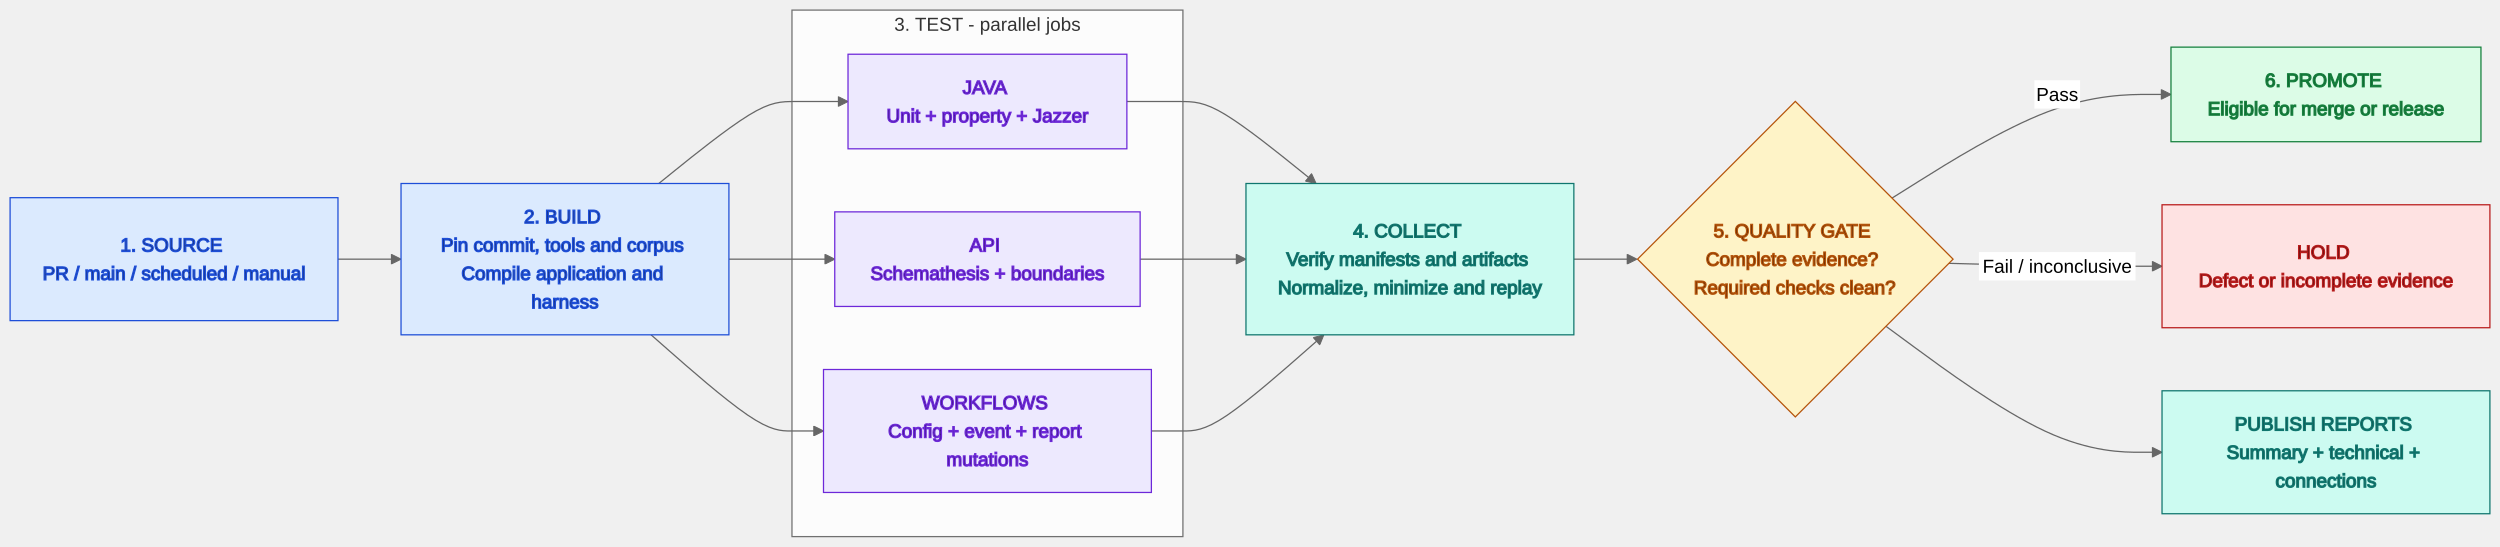
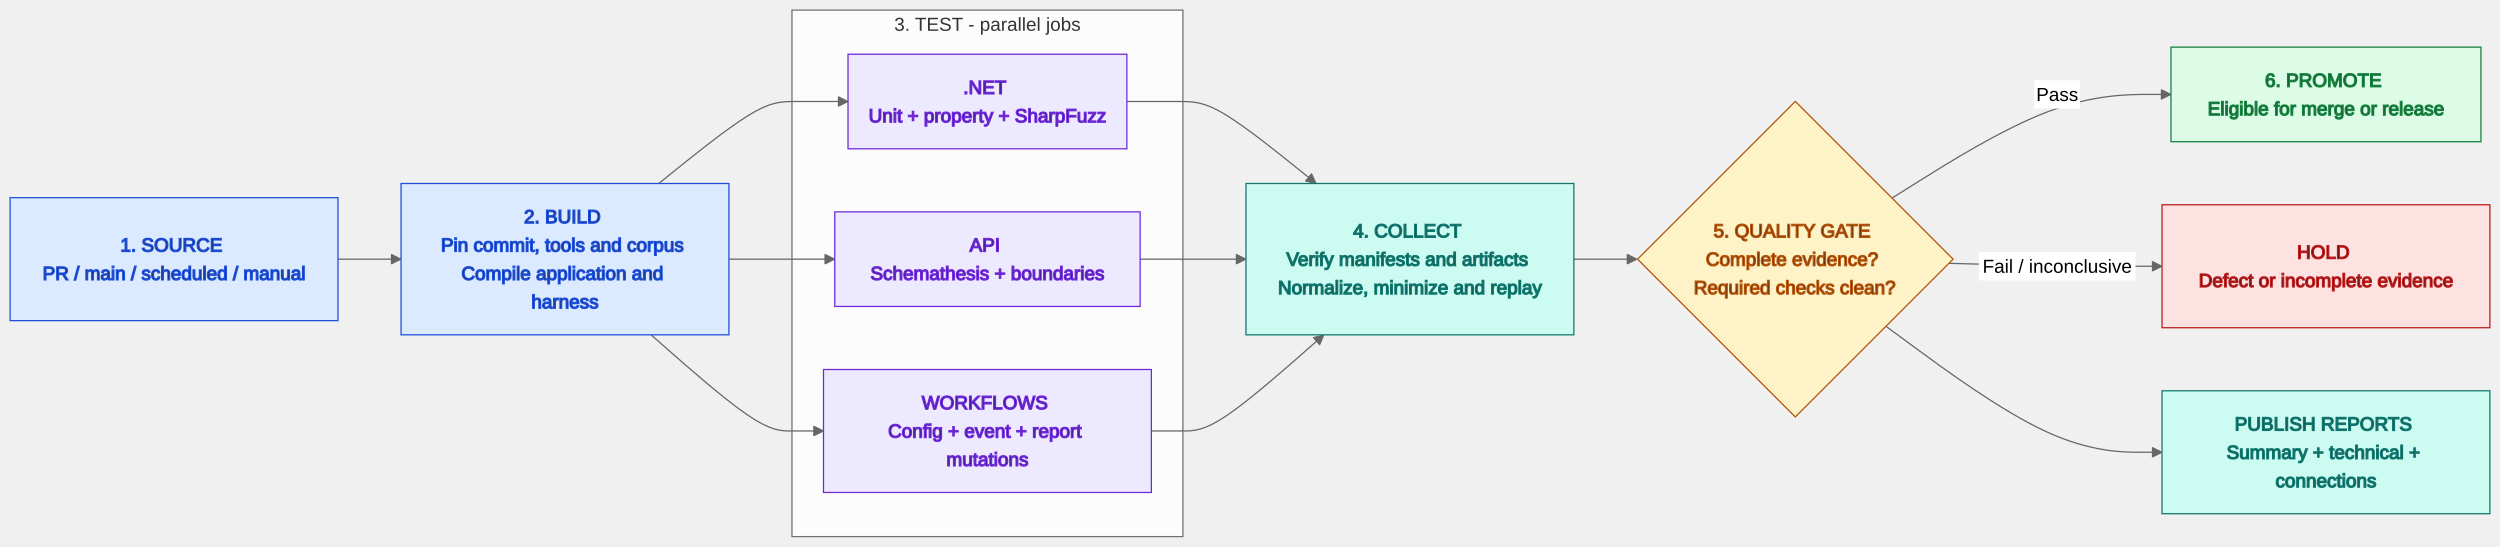
<svg xmlns="http://www.w3.org/2000/svg" id="d193fe271a474" width="1982.391" class="flowchart" height="433.5" viewBox="0 0 1982.391 433.5" role="graphics-document document" aria-roledescription="flowchart-v2" style="background: rgb(255, 255, 255);">
  <style>#d193fe271a474{font-family:Segoe UI,Arial,sans-serif;font-size:15px;fill:#000000;}@keyframes edge-animation-frame{from{stroke-dashoffset:0;}}@keyframes dash{to{stroke-dashoffset:0;}}#d193fe271a474 .edge-animation-slow{stroke-dasharray:9,5!important;stroke-dashoffset:900;animation:dash 50s linear infinite;stroke-linecap:round;}#d193fe271a474 .edge-animation-fast{stroke-dasharray:9,5!important;stroke-dashoffset:900;animation:dash 20s linear infinite;stroke-linecap:round;}#d193fe271a474 .error-icon{fill:#552222;}#d193fe271a474 .error-text{fill:#552222;stroke:#552222;}#d193fe271a474 .edge-thickness-normal{stroke-width:1px;}#d193fe271a474 .edge-thickness-thick{stroke-width:3.5px;}#d193fe271a474 .edge-pattern-solid{stroke-dasharray:0;}#d193fe271a474 .edge-thickness-invisible{stroke-width:0;fill:none;}#d193fe271a474 .edge-pattern-dashed{stroke-dasharray:3;}#d193fe271a474 .edge-pattern-dotted{stroke-dasharray:2;}#d193fe271a474 .marker{fill:#666;stroke:#666;}#d193fe271a474 .marker.cross{stroke:#666;}#d193fe271a474 svg{font-family:Segoe UI,Arial,sans-serif;font-size:15px;}#d193fe271a474 p{margin:0;}#d193fe271a474 .label{font-family:Segoe UI,Arial,sans-serif;color:#000000;}#d193fe271a474 .cluster-label text{fill:#333;}#d193fe271a474 .cluster-label span{color:#333;}#d193fe271a474 .cluster-label span p{background-color:transparent;}#d193fe271a474 .label text,#d193fe271a474 span{fill:#000000;color:#000000;}#d193fe271a474 .node rect,#d193fe271a474 .node circle,#d193fe271a474 .node ellipse,#d193fe271a474 .node polygon,#d193fe271a474 .node path{fill:#eee;stroke:#999;stroke-width:1px;}#d193fe271a474 .rough-node .label text,#d193fe271a474 .node .label text,#d193fe271a474 .image-shape .label,#d193fe271a474 .icon-shape .label{text-anchor:middle;}#d193fe271a474 .node .katex path{fill:#000;stroke:#000;stroke-width:1px;}#d193fe271a474 .rough-node .label,#d193fe271a474 .node .label,#d193fe271a474 .image-shape .label,#d193fe271a474 .icon-shape .label{text-align:center;}#d193fe271a474 .node.clickable{cursor:pointer;}#d193fe271a474 .root .anchor path{fill:#666!important;stroke-width:0;stroke:#666;}#d193fe271a474 .arrowheadPath{fill:#333333;}#d193fe271a474 .edgePath .path{stroke:#666;stroke-width:2.0px;}#d193fe271a474 .flowchart-link{stroke:#666;fill:none;}#d193fe271a474 .edgeLabel{background-color:#ffffff;text-align:center;}#d193fe271a474 .edgeLabel p{background-color:#ffffff;}#d193fe271a474 .edgeLabel rect{opacity:0.5;background-color:#ffffff;fill:#ffffff;}#d193fe271a474 .labelBkg{background-color:rgba(255, 255, 255, 0.5);}#d193fe271a474 .cluster rect{fill:hsl(0, 0%, 98.922%);stroke:#707070;stroke-width:1px;}#d193fe271a474 .cluster text{fill:#333;}#d193fe271a474 .cluster span{color:#333;}#d193fe271a474 div.mermaidTooltip{position:absolute;text-align:center;max-width:200px;padding:2px;font-family:Segoe UI,Arial,sans-serif;font-size:12px;background:hsl(-160, 0%, 93.333%);border:1px solid #707070;border-radius:2px;pointer-events:none;z-index:100;}#d193fe271a474 .flowchartTitleText{text-anchor:middle;font-size:18px;fill:#000000;}#d193fe271a474 rect.text{fill:none;stroke-width:0;}#d193fe271a474 .icon-shape,#d193fe271a474 .image-shape{background-color:#ffffff;text-align:center;}#d193fe271a474 .icon-shape p,#d193fe271a474 .image-shape p{background-color:#ffffff;padding:2px;}#d193fe271a474 .icon-shape rect,#d193fe271a474 .image-shape rect{opacity:0.5;background-color:#ffffff;fill:#ffffff;}#d193fe271a474 .label-icon{display:inline-block;height:1em;overflow:visible;vertical-align:-0.125em;}#d193fe271a474 .node .label-icon path{fill:currentColor;stroke:revert;stroke-width:revert;}#d193fe271a474 :root{--mermaid-font-family:"trebuchet ms",verdana,arial,sans-serif;}#d193fe271a474 .source&gt;*{fill:#dbeafe!important;stroke:#1d4ed8!important;color:#172554!important;}#d193fe271a474 .source span{fill:#dbeafe!important;stroke:#1d4ed8!important;color:#172554!important;}#d193fe271a474 .source tspan{fill:#172554!important;}#d193fe271a474 .test&gt;*{fill:#ede9fe!important;stroke:#6d28d9!important;color:#2e1065!important;}#d193fe271a474 .test span{fill:#ede9fe!important;stroke:#6d28d9!important;color:#2e1065!important;}#d193fe271a474 .test tspan{fill:#2e1065!important;}#d193fe271a474 .evidence&gt;*{fill:#ccfbf1!important;stroke:#0f766e!important;color:#134e4a!important;}#d193fe271a474 .evidence span{fill:#ccfbf1!important;stroke:#0f766e!important;color:#134e4a!important;}#d193fe271a474 .evidence tspan{fill:#134e4a!important;}#d193fe271a474 .gate&gt;*{fill:#fef3c7!important;stroke:#b45309!important;color:#451a03!important;}#d193fe271a474 .gate span{fill:#fef3c7!important;stroke:#b45309!important;color:#451a03!important;}#d193fe271a474 .gate tspan{fill:#451a03!important;}#d193fe271a474 .pass&gt;*{fill:#dcfce7!important;stroke:#15803d!important;color:#14532d!important;}#d193fe271a474 .pass span{fill:#dcfce7!important;stroke:#15803d!important;color:#14532d!important;}#d193fe271a474 .pass tspan{fill:#14532d!important;}#d193fe271a474 .hold&gt;*{fill:#fee2e2!important;stroke:#b91c1c!important;color:#450a0a!important;}#d193fe271a474 .hold span{fill:#fee2e2!important;stroke:#b91c1c!important;color:#450a0a!important;}#d193fe271a474 .hold tspan{fill:#450a0a!important;}</style>
  <g>
    <marker id="d193fe271a474_flowchart-v2-pointEnd" class="marker flowchart-v2" viewBox="0 0 10 10" refX="5" refY="5" markerUnits="userSpaceOnUse" markerWidth="8" markerHeight="8" orient="auto">
      <path d="M 0 0 L 10 5 L 0 10 z" class="arrowMarkerPath" style="stroke-width: 1; stroke-dasharray: 1, 0;" />
    </marker>
    <marker id="d193fe271a474_flowchart-v2-pointStart" class="marker flowchart-v2" viewBox="0 0 10 10" refX="4.5" refY="5" markerUnits="userSpaceOnUse" markerWidth="8" markerHeight="8" orient="auto">
      <path d="M 0 5 L 10 10 L 10 0 z" class="arrowMarkerPath" style="stroke-width: 1; stroke-dasharray: 1, 0;" />
    </marker>
    <marker id="d193fe271a474_flowchart-v2-circleEnd" class="marker flowchart-v2" viewBox="0 0 10 10" refX="11" refY="5" markerUnits="userSpaceOnUse" markerWidth="11" markerHeight="11" orient="auto">
      <circle cx="5" cy="5" r="5" class="arrowMarkerPath" style="stroke-width: 1; stroke-dasharray: 1, 0;" />
    </marker>
    <marker id="d193fe271a474_flowchart-v2-circleStart" class="marker flowchart-v2" viewBox="0 0 10 10" refX="-1" refY="5" markerUnits="userSpaceOnUse" markerWidth="11" markerHeight="11" orient="auto">
      <circle cx="5" cy="5" r="5" class="arrowMarkerPath" style="stroke-width: 1; stroke-dasharray: 1, 0;" />
    </marker>
    <marker id="d193fe271a474_flowchart-v2-crossEnd" class="marker cross flowchart-v2" viewBox="0 0 11 11" refX="12" refY="5.2" markerUnits="userSpaceOnUse" markerWidth="11" markerHeight="11" orient="auto">
      <path d="M 1,1 l 9,9 M 10,1 l -9,9" class="arrowMarkerPath" style="stroke-width: 2; stroke-dasharray: 1, 0;" />
    </marker>
    <marker id="d193fe271a474_flowchart-v2-crossStart" class="marker cross flowchart-v2" viewBox="0 0 11 11" refX="-1" refY="5.2" markerUnits="userSpaceOnUse" markerWidth="11" markerHeight="11" orient="auto">
      <path d="M 1,1 l 9,9 M 10,1 l -9,9" class="arrowMarkerPath" style="stroke-width: 2; stroke-dasharray: 1, 0;" />
    </marker>
    <g class="root">
      <g class="clusters">
        <g class="cluster" id="Tests" data-look="classic">
          <rect style="" x="628" y="8" width="310" height="417.5" />
          <g class="cluster-label" transform="translate(712.6484, 8)">
            <g>
              <text text-anchor="middle" fill="#000" font-size="15">
                <tspan x="70.352" y="11.25" dominant-baseline="central">3. TEST - parallel jobs</tspan>
              </text>
            </g>
          </g>
        </g>
      </g>
      <g class="edgePaths">
        <path d="M268,205.5L272.167,205.5C276.333,205.5,284.667,205.5,292.333,205.5C300,205.5,307,205.5,310.5,205.5L314,205.5" id="L_Source_Build_0" class="edge-thickness-normal edge-pattern-solid edge-thickness-normal edge-pattern-solid flowchart-link" style=";" data-edge="true" data-et="edge" data-id="L_Source_Build_0" data-points="W3sieCI6MjY4LCJ5IjoyMDUuNX0seyJ4IjoyOTMsInkiOjIwNS41fSx7IngiOjMxOCwieSI6MjA1LjV9XQ==" marker-end="url(#d193fe271a474_flowchart-v2-pointEnd)" />
-         <path d="M522.4,145.5L535.833,134.667C549.267,123.833,576.133,102.167,593.733,91.333C611.333,80.5,619.667,80.5,630.573,80.5C641.479,80.5,654.958,80.5,661.698,80.5L668.438,80.5" id="L_Build_Java_0" class="edge-thickness-normal edge-pattern-solid edge-thickness-normal edge-pattern-solid flowchart-link" style=";" data-edge="true" data-et="edge" data-id="L_Build_Java_0" data-points="W3sieCI6NTIyLjQsInkiOjE0NS41fSx7IngiOjYwMywieSI6ODAuNX0seyJ4Ijo2MjgsInkiOjgwLjV9LHsieCI6NjcyLjQzNzUsInkiOjgwLjV9XQ==" marker-end="url(#d193fe271a474_flowchart-v2-pointEnd)" />
+         <path d="M522.4,145.5L535.833,134.667C549.267,123.833,576.133,102.167,593.733,91.333C611.333,80.5,619.667,80.5,630.573,80.5C641.479,80.5,654.958,80.5,661.698,80.5L668.438,80.5" id="L_Build_Dotnet_0" class="edge-thickness-normal edge-pattern-solid edge-thickness-normal edge-pattern-solid flowchart-link" style=";" data-edge="true" data-et="edge" data-id="L_Build_Dotnet_0" data-points="W3sieCI6NTIyLjQsInkiOjE0NS41fSx7IngiOjYwMywieSI6ODAuNX0seyJ4Ijo2MjgsInkiOjgwLjV9LHsieCI6NjcyLjQzNzUsInkiOjgwLjV9XQ==" marker-end="url(#d193fe271a474_flowchart-v2-pointEnd)" />
        <path d="M578,205.5L582.167,205.5C586.333,205.5,594.667,205.5,603,205.5C611.333,205.5,619.667,205.5,628.82,205.5C637.974,205.5,647.948,205.5,652.935,205.5L657.922,205.5" id="L_Build_HTTP_0" class="edge-thickness-normal edge-pattern-solid edge-thickness-normal edge-pattern-solid flowchart-link" style=";" data-edge="true" data-et="edge" data-id="L_Build_HTTP_0" data-points="W3sieCI6NTc4LCJ5IjoyMDUuNX0seyJ4Ijo2MDMsInkiOjIwNS41fSx7IngiOjYyOCwieSI6MjA1LjV9LHsieCI6NjYxLjkyMTg3NSwieSI6MjA1LjV9XQ==" marker-end="url(#d193fe271a474_flowchart-v2-pointEnd)" />
        <path d="M516.257,265.5L530.714,278.208C545.171,290.917,574.086,316.333,592.709,329.042C611.333,341.75,619.667,341.75,627.333,341.75C635,341.75,642,341.75,645.5,341.75L649,341.75" id="L_Build_Workflow_0" class="edge-thickness-normal edge-pattern-solid edge-thickness-normal edge-pattern-solid flowchart-link" style=";" data-edge="true" data-et="edge" data-id="L_Build_Workflow_0" data-points="W3sieCI6NTE2LjI1Njg4MDczMzk0NSwieSI6MjY1LjV9LHsieCI6NjAzLCJ5IjozNDEuNzV9LHsieCI6NjI4LCJ5IjozNDEuNzV9LHsieCI6NjUzLCJ5IjozNDEuNzV9XQ==" marker-end="url(#d193fe271a474_flowchart-v2-pointEnd)" />
-         <path d="M893.563,80.5L900.969,80.5C908.375,80.5,923.188,80.5,934.76,80.5C946.333,80.5,954.667,80.5,971.748,90.915C988.829,101.33,1014.658,122.159,1027.572,132.574L1040.486,142.989" id="L_Java_Evidence_0" class="edge-thickness-normal edge-pattern-solid edge-thickness-normal edge-pattern-solid flowchart-link" style=";" data-edge="true" data-et="edge" data-id="L_Java_Evidence_0" data-points="W3sieCI6ODkzLjU2MjUsInkiOjgwLjV9LHsieCI6OTM4LCJ5Ijo4MC41fSx7IngiOjk2MywieSI6ODAuNX0seyJ4IjoxMDQzLjYsInkiOjE0NS41fV0=" marker-end="url(#d193fe271a474_flowchart-v2-pointEnd)" />
+         <path d="M893.563,80.5L900.969,80.5C908.375,80.5,923.188,80.5,934.76,80.5C946.333,80.5,954.667,80.5,971.748,90.915C988.829,101.33,1014.658,122.159,1027.572,132.574L1040.486,142.989" id="L_Dotnet_Evidence_0" class="edge-thickness-normal edge-pattern-solid edge-thickness-normal edge-pattern-solid flowchart-link" style=";" data-edge="true" data-et="edge" data-id="L_Dotnet_Evidence_0" data-points="W3sieCI6ODkzLjU2MjUsInkiOjgwLjV9LHsieCI6OTM4LCJ5Ijo4MC41fSx7IngiOjk2MywieSI6ODAuNX0seyJ4IjoxMDQzLjYsInkiOjE0NS41fV0=" marker-end="url(#d193fe271a474_flowchart-v2-pointEnd)" />
        <path d="M904.078,205.5L909.732,205.5C915.385,205.5,926.693,205.5,936.513,205.5C946.333,205.5,954.667,205.5,962.333,205.5C970,205.5,977,205.5,980.5,205.5L984,205.5" id="L_HTTP_Evidence_0" class="edge-thickness-normal edge-pattern-solid edge-thickness-normal edge-pattern-solid flowchart-link" style=";" data-edge="true" data-et="edge" data-id="L_HTTP_Evidence_0" data-points="W3sieCI6OTA0LjA3ODEyNSwieSI6MjA1LjV9LHsieCI6OTM4LCJ5IjoyMDUuNX0seyJ4Ijo5NjMsInkiOjIwNS41fSx7IngiOjk4OCwieSI6MjA1LjV9XQ==" marker-end="url(#d193fe271a474_flowchart-v2-pointEnd)" />
        <path d="M913,341.75L917.167,341.75C921.333,341.75,929.667,341.75,938,341.75C946.333,341.75,954.667,341.75,972.79,329.482C990.913,317.214,1018.826,292.677,1032.782,280.409L1046.739,268.141" id="L_Workflow_Evidence_0" class="edge-thickness-normal edge-pattern-solid edge-thickness-normal edge-pattern-solid flowchart-link" style=";" data-edge="true" data-et="edge" data-id="L_Workflow_Evidence_0" data-points="W3sieCI6OTEzLCJ5IjozNDEuNzV9LHsieCI6OTM4LCJ5IjozNDEuNzV9LHsieCI6OTYzLCJ5IjozNDEuNzV9LHsieCI6MTA0OS43NDMxMTkyNjYwNTUxLCJ5IjoyNjUuNX1d" marker-end="url(#d193fe271a474_flowchart-v2-pointEnd)" />
        <path d="M1248,205.5L1252.167,205.5C1256.333,205.5,1264.667,205.5,1272.333,205.5C1280,205.5,1287,205.5,1290.5,205.5L1294,205.5" id="L_Evidence_Gate_0" class="edge-thickness-normal edge-pattern-solid edge-thickness-normal edge-pattern-solid flowchart-link" style=";" data-edge="true" data-et="edge" data-id="L_Evidence_Gate_0" data-points="W3sieCI6MTI0OCwieSI6MjA1LjV9LHsieCI6MTI3MywieSI6MjA1LjV9LHsieCI6MTI5OCwieSI6MjA1LjV9XQ==" marker-end="url(#d193fe271a474_flowchart-v2-pointEnd)" />
        <path d="M1499.973,157.27L1521.86,143.537C1543.748,129.805,1587.522,102.34,1623.775,88.607C1660.029,74.875,1688.76,74.875,1703.126,74.875L1717.492,74.875" id="L_Gate_Ready_0" class="edge-thickness-normal edge-pattern-solid edge-thickness-normal edge-pattern-solid flowchart-link" style=";" data-edge="true" data-et="edge" data-id="L_Gate_Ready_0" data-points="W3sieCI6MTQ5OS45NzI4NjU0ODI4MzM0LCJ5IjoxNTcuMjY5NzQwNDgyODMzMzZ9LHsieCI6MTYzMS4yOTY4NzUsInkiOjc0Ljg3NX0seyJ4IjoxNzIxLjQ5MjE4NzUsInkiOjc0Ljg3NX1d" marker-end="url(#d193fe271a474_flowchart-v2-pointEnd)" />
        <path d="M1544.912,208.791L1559.31,209.18C1573.707,209.569,1602.502,210.347,1630.082,210.736C1657.661,211.125,1684.026,211.125,1697.208,211.125L1710.391,211.125" id="L_Gate_Hold_0" class="edge-thickness-normal edge-pattern-solid edge-thickness-normal edge-pattern-solid flowchart-link" style=";" data-edge="true" data-et="edge" data-id="L_Gate_Hold_0" data-points="W3sieCI6MTU0NC45MTIwNjEyMDUxOTU2LCJ5IjoyMDguNzkxMDYzNzk0ODA0MzN9LHsieCI6MTYzMS4yOTY4NzUsInkiOjIxMS4xMjV9LHsieCI6MTcxNC4zOTA2MjUsInkiOjIxMS4xMjV9XQ==" marker-end="url(#d193fe271a474_flowchart-v2-pointEnd)" />
        <path d="M1495.186,258.517L1517.871,275.202C1540.556,291.886,1585.927,325.256,1621.794,341.94C1657.661,358.625,1684.026,358.625,1697.208,358.625L1710.391,358.625" id="L_Gate_Report_0" class="edge-thickness-normal edge-pattern-solid edge-thickness-normal edge-pattern-solid flowchart-link" style=";" data-edge="true" data-et="edge" data-id="L_Gate_Report_0" data-points="W3sieCI6MTQ5NS4xODU5NjUxNjk1MTcyLCJ5IjoyNTguNTE3MTU5ODMwNDgyOH0seyJ4IjoxNjMxLjI5Njg3NSwieSI6MzU4LjYyNX0seyJ4IjoxNzE0LjM5MDYyNSwieSI6MzU4LjYyNX1d" marker-end="url(#d193fe271a474_flowchart-v2-pointEnd)" />
      </g>
      <g class="edgeLabels">
        <g class="edgeLabel">
          <g class="label" data-id="L_Source_Build_0" transform="translate(0, 0)" />
        </g>
        <g class="edgeLabel">
-           <g class="label" data-id="L_Build_Java_0" transform="translate(0, 0)" />
+           <g class="label" data-id="L_Build_Dotnet_0" transform="translate(0, 0)" />
        </g>
        <g class="edgeLabel">
          <g class="label" data-id="L_Build_HTTP_0" transform="translate(0, 0)" />
        </g>
        <g class="edgeLabel">
          <g class="label" data-id="L_Build_Workflow_0" transform="translate(0, 0)" />
        </g>
        <g class="edgeLabel">
-           <g class="label" data-id="L_Java_Evidence_0" transform="translate(0, 0)" />
+           <g class="label" data-id="L_Dotnet_Evidence_0" transform="translate(0, 0)" />
        </g>
        <g class="edgeLabel">
          <g class="label" data-id="L_HTTP_Evidence_0" transform="translate(0, 0)" />
        </g>
        <g class="edgeLabel">
          <g class="label" data-id="L_Workflow_Evidence_0" transform="translate(0, 0)" />
        </g>
        <g class="edgeLabel">
          <g class="label" data-id="L_Evidence_Gate_0" transform="translate(0, 0)" />
        </g>
        <g class="edgeLabel" transform="translate(1631.297, 74.875)">
          <g class="label" data-id="L_Gate_Ready_0" transform="translate(-14.125, -11.25)">
            <g>
              <rect width="36.25" height="22.5" x="-4" y="0" fill="#ffffff" style="fill:#ffffff;opacity:1" />
              <text text-anchor="middle" fill="#000" font-size="15">
                <tspan x="14.125" y="11.25" dominant-baseline="central">Pass</tspan>
              </text>
            </g>
          </g>
        </g>
        <g class="edgeLabel" transform="translate(1631.297, 211.125)">
          <g class="label" data-id="L_Gate_Hold_0" transform="translate(-58.09375, -11.25)">
            <g>
              <rect width="124.188" height="22.5" x="-4" y="0" fill="#ffffff" style="fill:#ffffff;opacity:1" />
              <text text-anchor="middle" fill="#000" font-size="15">
                <tspan x="58.094" y="11.25" dominant-baseline="central">Fail / inconclusive</tspan>
              </text>
            </g>
          </g>
        </g>
        <g class="edgeLabel">
          <g class="label" data-id="L_Gate_Report_0" transform="translate(0, 0)" />
        </g>
      </g>
      <g class="nodes">
        <g class="node default source" id="flowchart-Source-0" transform="translate(138, 205.5)">
          <rect class="basic label-container" style="fill:#dbeafe !important;stroke:#1d4ed8 !important" x="-130" y="-48.75" width="260" height="97.5" />
          <g class="label" style="color:#172554 !important" transform="translate(-100, -33.75)">
            <rect />
            <g>
              <text text-anchor="middle" fill="rgb(23, 37, 84)" font-size="15">
                <tspan x="100" y="22.5" dominant-baseline="central">1. SOURCE</tspan>
                <tspan x="100" y="45" dominant-baseline="central">PR / main / scheduled / manual</tspan>
              </text>
            </g>
          </g>
        </g>
        <g class="node default source" id="flowchart-Build-1" transform="translate(448, 205.5)">
          <rect class="basic label-container" style="fill:#dbeafe !important;stroke:#1d4ed8 !important" x="-130" y="-60" width="260" height="120" />
          <g class="label" style="color:#172554 !important" transform="translate(-100, -45)">
            <rect />
            <g>
              <text text-anchor="middle" fill="rgb(23, 37, 84)" font-size="15">
                <tspan x="100" y="11.25" dominant-baseline="central">2. BUILD</tspan>
                <tspan x="100" y="33.75" dominant-baseline="central">Pin commit, tools and corpus</tspan>
                <tspan x="100" y="56.25" dominant-baseline="central">Compile application and</tspan>
                <tspan x="100" y="78.75" dominant-baseline="central">harness</tspan>
              </text>
            </g>
          </g>
        </g>
-         <g class="node default test" id="flowchart-Java-2" transform="translate(783, 80.5)">
+         <g class="node default test" id="flowchart-Dotnet-2" transform="translate(783, 80.5)">
          <rect class="basic label-container" style="fill:#ede9fe !important;stroke:#6d28d9 !important" x="-110.562" y="-37.5" width="221.125" height="75" />
          <g class="label" style="color:#2e1065 !important" transform="translate(-80.5625, -22.5)">
            <rect />
            <g>
              <text text-anchor="middle" fill="rgb(46, 16, 101)" font-size="15">
-                 <tspan x="80.562" y="11.25" dominant-baseline="central">JAVA</tspan>
-                 <tspan x="80.562" y="33.75" dominant-baseline="central">Unit + property + Jazzer</tspan>
+                 <tspan x="80.562" y="11.25" dominant-baseline="central">.NET</tspan>
+                 <tspan x="80.562" y="33.75" dominant-baseline="central">Unit + property + SharpFuzz</tspan>
              </text>
            </g>
          </g>
        </g>
        <g class="node default test" id="flowchart-HTTP-3" transform="translate(783, 205.5)">
          <rect class="basic label-container" style="fill:#ede9fe !important;stroke:#6d28d9 !important" x="-121.078" y="-37.5" width="242.156" height="75" />
          <g class="label" style="color:#2e1065 !important" transform="translate(-91.07812, -22.5)">
            <rect />
            <g>
              <text text-anchor="middle" fill="rgb(46, 16, 101)" font-size="15">
                <tspan x="91.078" y="11.25" dominant-baseline="central">API</tspan>
                <tspan x="91.078" y="33.75" dominant-baseline="central">Schemathesis + boundaries</tspan>
              </text>
            </g>
          </g>
        </g>
        <g class="node default test" id="flowchart-Workflow-4" transform="translate(783, 341.75)">
          <rect class="basic label-container" style="fill:#ede9fe !important;stroke:#6d28d9 !important" x="-130" y="-48.75" width="260" height="97.5" />
          <g class="label" style="color:#2e1065 !important" transform="translate(-100, -33.75)">
            <rect />
            <g>
              <text text-anchor="middle" fill="rgb(46, 16, 101)" font-size="15">
                <tspan x="100" y="11.25" dominant-baseline="central">WORKFLOWS</tspan>
                <tspan x="100" y="33.75" dominant-baseline="central">Config + event + report</tspan>
                <tspan x="100" y="56.25" dominant-baseline="central">mutations</tspan>
              </text>
            </g>
          </g>
        </g>
        <g class="node default evidence" id="flowchart-Evidence-5" transform="translate(1118, 205.5)">
          <rect class="basic label-container" style="fill:#ccfbf1 !important;stroke:#0f766e !important" x="-130" y="-60" width="260" height="120" />
          <g class="label" style="color:#134e4a !important" transform="translate(-100, -45)">
            <rect />
            <g>
              <text text-anchor="middle" fill="rgb(19, 78, 74)" font-size="15">
                <tspan x="100" y="22.5" dominant-baseline="central">4. COLLECT</tspan>
                <tspan x="100" y="45" dominant-baseline="central">Verify manifests and artifacts</tspan>
                <tspan x="100" y="67.5" dominant-baseline="central">Normalize, minimize and replay</tspan>
              </text>
            </g>
          </g>
        </g>
        <g class="node default gate" id="flowchart-Gate-6" transform="translate(1423.102, 205.5)">
          <polygon points="125.102,0 250.203,-125.102 125.102,-250.203 0,-125.102" class="label-container" transform="translate(-124.6016, 125.1016)" style="fill:#fef3c7 !important;stroke:#b45309 !important" />
          <g class="label" style="color:#451a03 !important" transform="translate(-76.35156, -33.75)">
            <rect />
            <g>
              <text text-anchor="middle" fill="rgb(69, 26, 3)" font-size="15">
                <tspan x="76.352" y="11.25" dominant-baseline="central">5. QUALITY GATE</tspan>
                <tspan x="76.352" y="33.75" dominant-baseline="central">Complete evidence?</tspan>
                <tspan x="76.352" y="56.25" dominant-baseline="central">Required checks clean?</tspan>
              </text>
            </g>
          </g>
        </g>
        <g class="node default pass" id="flowchart-Ready-7" transform="translate(1844.391, 74.875)">
          <rect class="basic label-container" style="fill:#dcfce7 !important;stroke:#15803d !important" x="-122.898" y="-37.5" width="245.797" height="75" />
          <g class="label" style="color:#14532d !important" transform="translate(-92.89844, -22.5)">
            <rect />
            <g>
              <text text-anchor="middle" fill="rgb(20, 83, 45)" font-size="15">
                <tspan x="92.898" y="11.25" dominant-baseline="central">6. PROMOTE</tspan>
                <tspan x="92.898" y="33.75" dominant-baseline="central">Eligible for merge or release</tspan>
              </text>
            </g>
          </g>
        </g>
        <g class="node default hold" id="flowchart-Hold-8" transform="translate(1844.391, 211.125)">
          <rect class="basic label-container" style="fill:#fee2e2 !important;stroke:#b91c1c !important" x="-130" y="-48.75" width="260" height="97.5" />
          <g class="label" style="color:#450a0a !important" transform="translate(-100, -33.75)">
            <rect />
            <g>
              <text text-anchor="middle" fill="rgb(69, 10, 10)" font-size="15">
                <tspan x="100" y="22.5" dominant-baseline="central">HOLD</tspan>
                <tspan x="100" y="45" dominant-baseline="central">Defect or incomplete evidence</tspan>
              </text>
            </g>
          </g>
        </g>
        <g class="node default evidence" id="flowchart-Report-9" transform="translate(1844.391, 358.625)">
          <rect class="basic label-container" style="fill:#ccfbf1 !important;stroke:#0f766e !important" x="-130" y="-48.75" width="260" height="97.5" />
          <g class="label" style="color:#134e4a !important" transform="translate(-100, -33.75)">
            <rect />
            <g>
              <text text-anchor="middle" fill="rgb(19, 78, 74)" font-size="15">
                <tspan x="100" y="11.25" dominant-baseline="central">PUBLISH REPORTS</tspan>
                <tspan x="100" y="33.75" dominant-baseline="central">Summary + technical +</tspan>
                <tspan x="100" y="56.25" dominant-baseline="central">connections</tspan>
              </text>
            </g>
          </g>
        </g>
      </g>
    </g>
  </g>
</svg>
